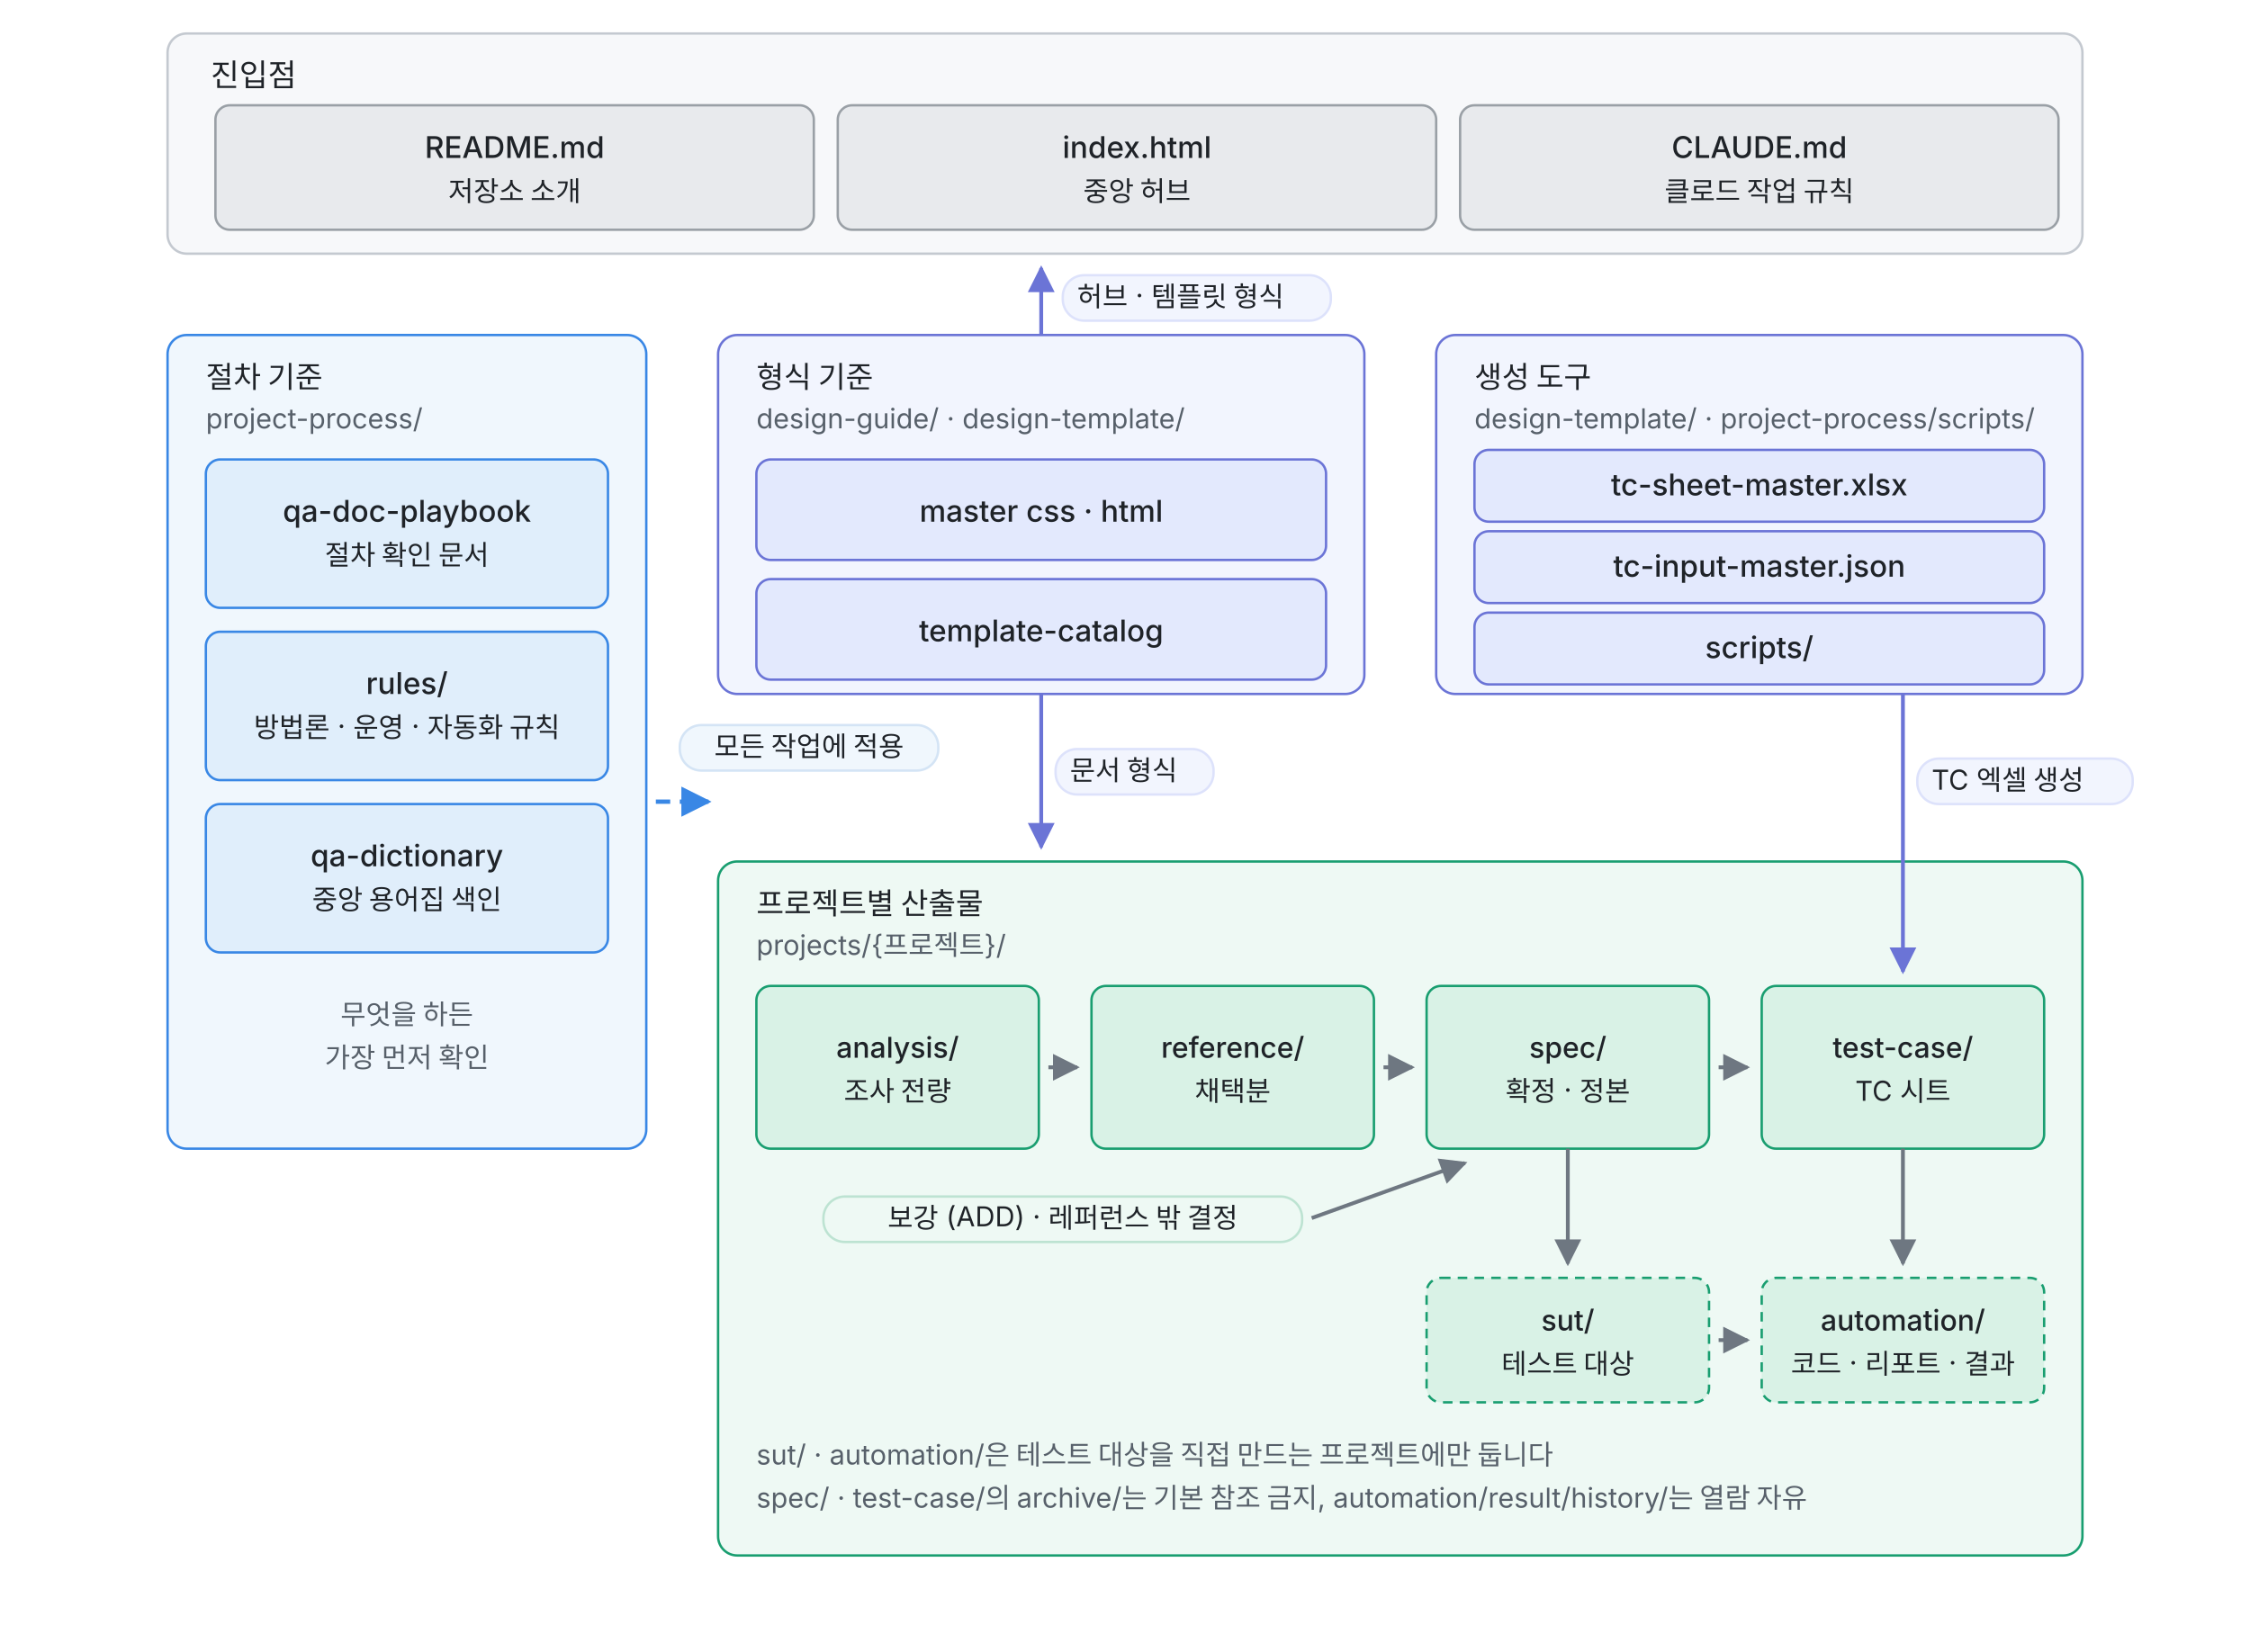
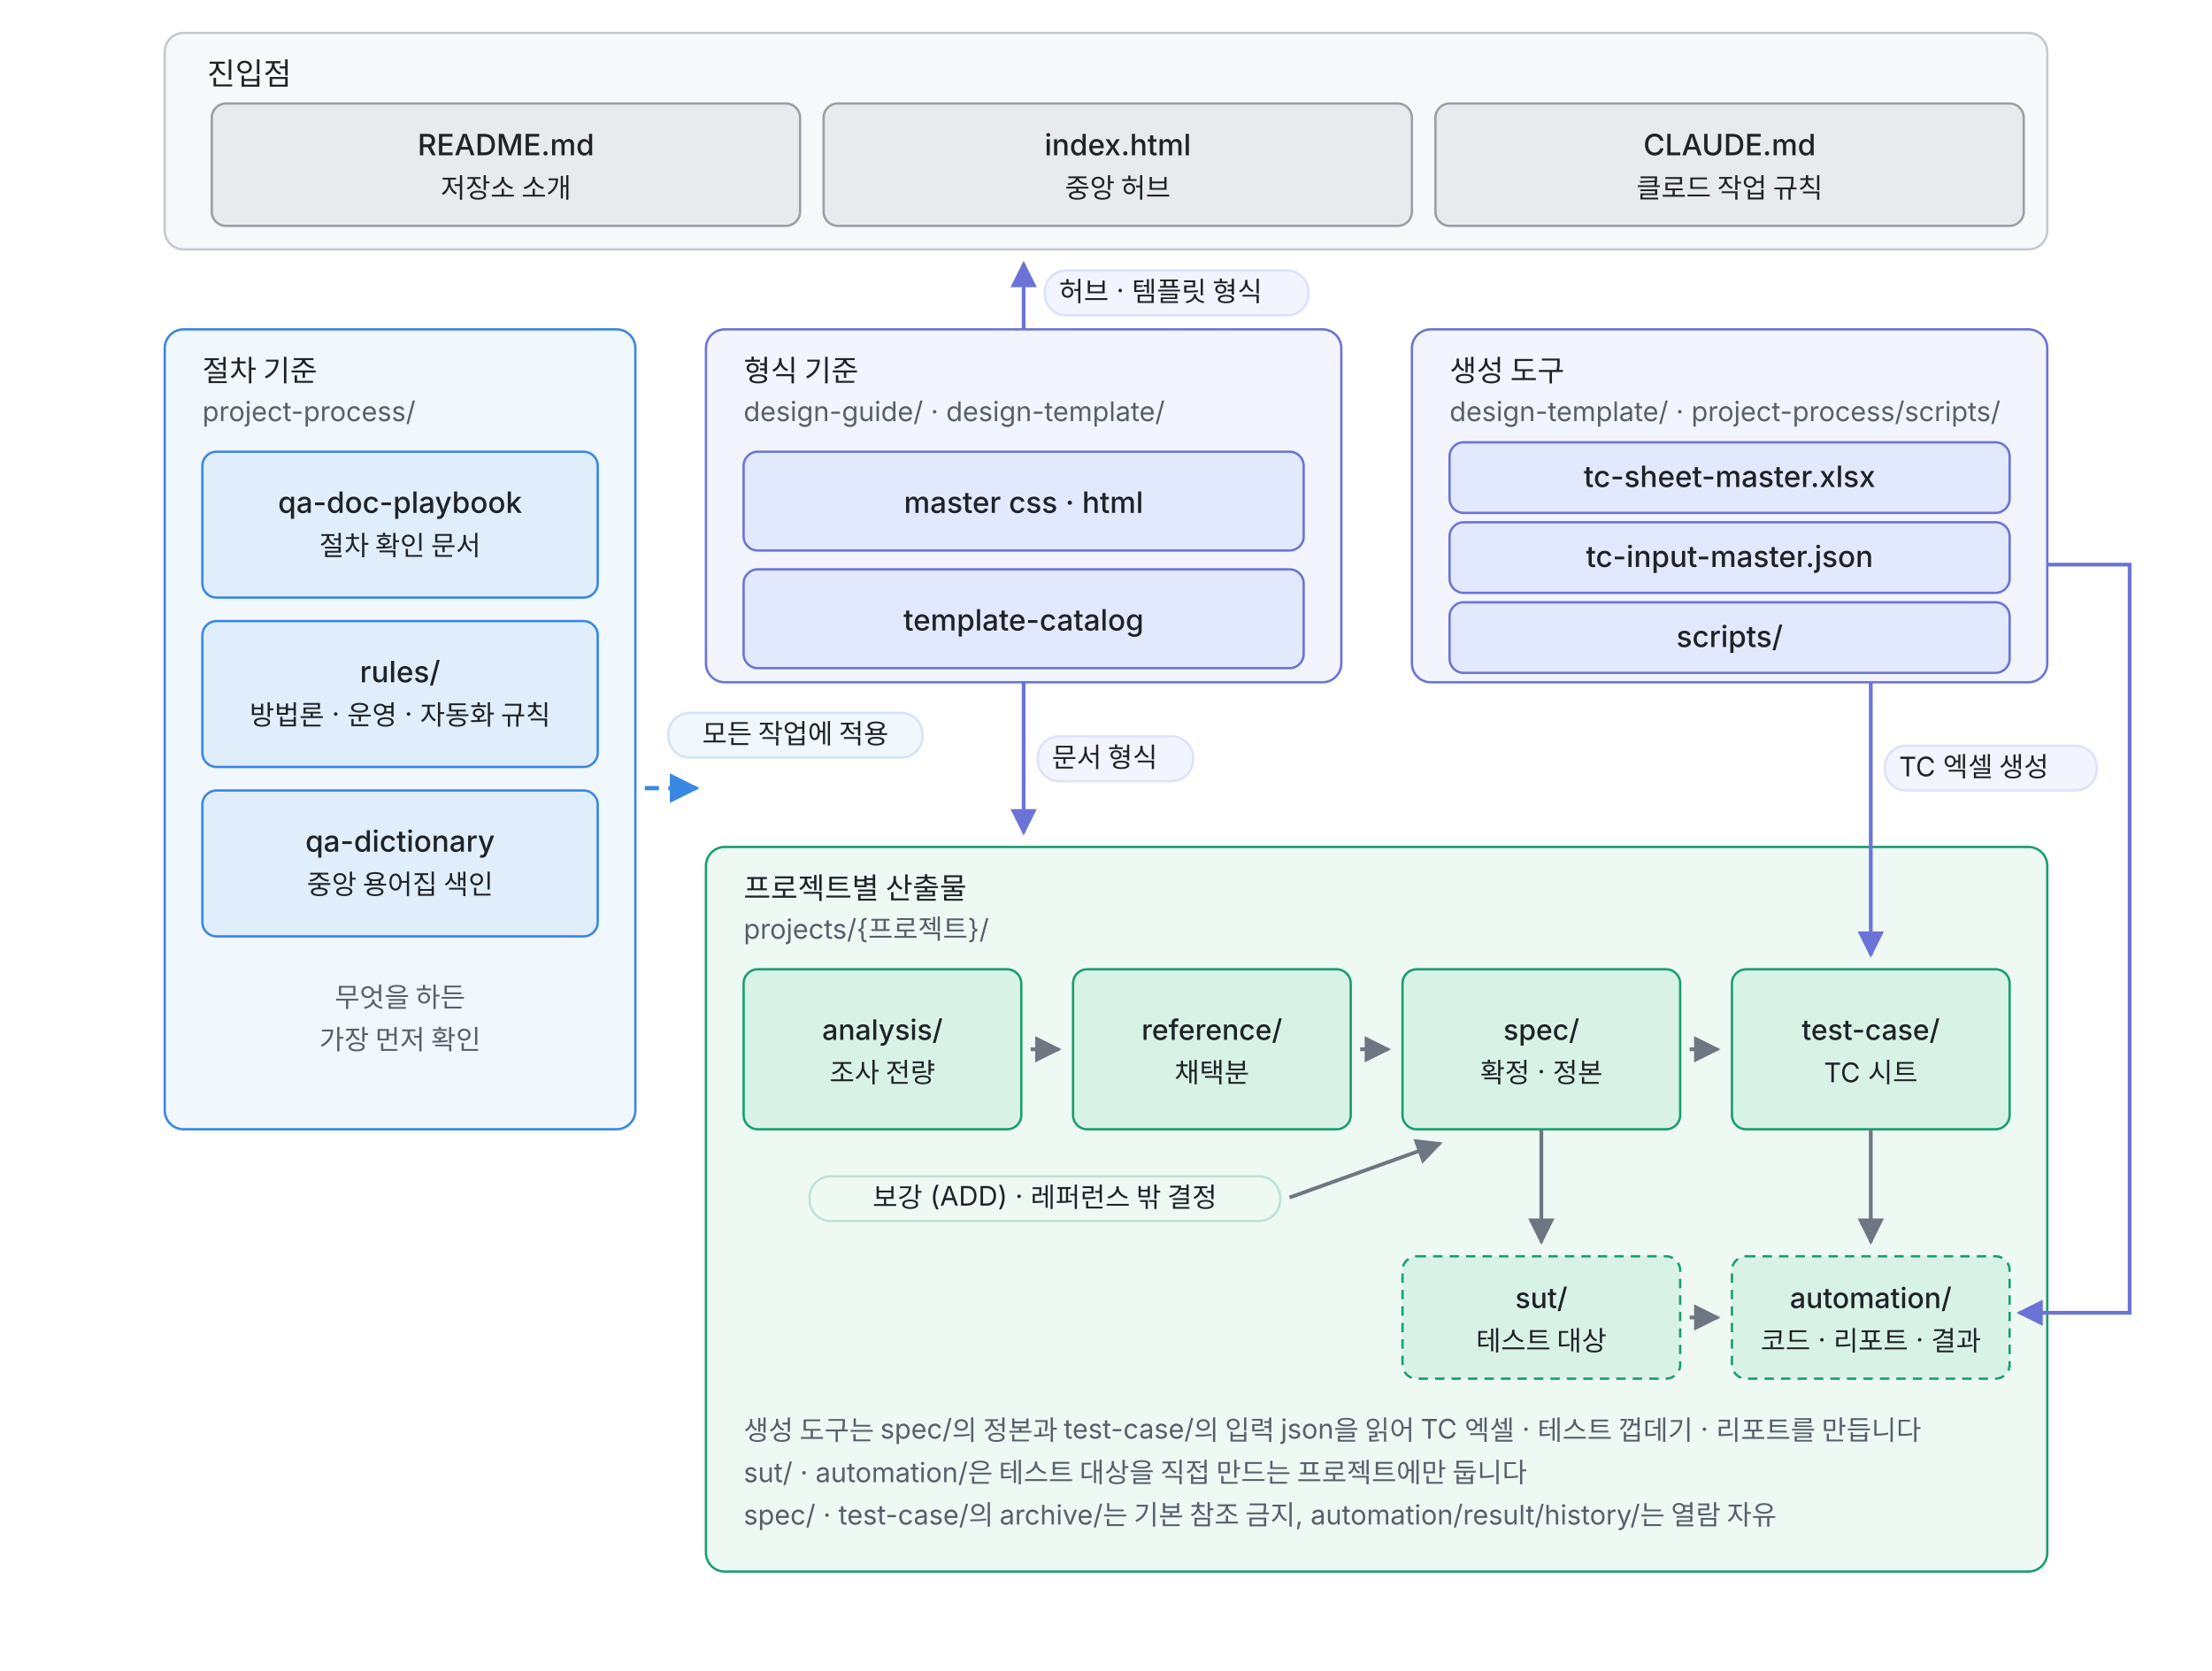
- <svg xmlns="http://www.w3.org/2000/svg" class="sd" viewBox="0 0 940 690" width="940" height="690" role="img" aria-labelledby="sdt sdd">
+ <svg xmlns="http://www.w3.org/2000/svg" class="sd" viewBox="0 0 940 710" width="940" height="710" role="img" aria-labelledby="sdt sdd">
  <defs>
    <marker id="ar-gray" viewBox="0 0 10 10" refX="9" refY="5" markerWidth="7" markerHeight="7" orient="auto">
      <path d="M0,0 L10,5 L0,10 z" fill="#6e7781" />
    </marker>
    <marker id="ar-indigo" viewBox="0 0 10 10" refX="9" refY="5" markerWidth="7" markerHeight="7" orient="auto">
      <path d="M0,0 L10,5 L0,10 z" fill="#6b74d6" />
    </marker>
    <marker id="ar-blue" viewBox="0 0 10 10" refX="9" refY="5" markerWidth="7" markerHeight="7" orient="auto">
      <path d="M0,0 L10,5 L0,10 z" fill="#3987e5" />
    </marker>
  </defs>
  <rect class="grp-entry" x="70" y="14" width="800" height="92" rx="8" fill="#f7f8fa" stroke="#c4c9d0" />
  <text class="t" x="88" y="36" font-family="system-ui, -apple-system, 'Segoe UI', 'Malgun Gothic', sans-serif" font-size="13" font-weight="500" fill="#1f2328">진입점</text>
  <g class="nd-entry" fill="#e8eaed" stroke="#9aa0a6">
    <rect x="90" y="44" width="250" height="52" rx="6" />
    <rect x="350" y="44" width="250" height="52" rx="6" />
    <rect x="610" y="44" width="250" height="52" rx="6" />
  </g>
  <g font-family="system-ui, -apple-system, 'Segoe UI', 'Malgun Gothic', sans-serif" text-anchor="middle">
    <text class="t" x="215" y="66" font-size="12.5" font-weight="500" fill="#1f2328">README.md</text>
    <text class="s" x="215" y="84" font-size="11.5" fill="#1f2328">저장소 소개</text>
    <text class="t" x="475" y="66" font-size="12.5" font-weight="500" fill="#1f2328">index.html</text>
    <text class="s" x="475" y="84" font-size="11.5" fill="#1f2328">중앙 허브</text>
    <text class="t" x="735" y="66" font-size="12.5" font-weight="500" fill="#1f2328">CLAUDE.md</text>
    <text class="s" x="735" y="84" font-size="11.5" fill="#1f2328">클로드 작업 규칙</text>
  </g>
  <rect class="grp-proc" x="70" y="140" width="200" height="340" rx="8" fill="#f0f7fd" stroke="#3987e5" />
  <g font-family="system-ui, -apple-system, 'Segoe UI', 'Malgun Gothic', sans-serif">
    <text class="t" x="86" y="162" font-size="12.5" font-weight="500" fill="#1f2328">절차 기준</text>
    <text class="s" x="86" y="179" font-size="11.5" fill="#57606a">project-process/</text>
  </g>
  <g class="nd-proc" fill="#e0eefb" stroke="#3987e5">
    <rect x="86" y="192" width="168" height="62" rx="6" />
    <rect x="86" y="264" width="168" height="62" rx="6" />
    <rect x="86" y="336" width="168" height="62" rx="6" />
  </g>
  <g font-family="system-ui, -apple-system, 'Segoe UI', 'Malgun Gothic', sans-serif" text-anchor="middle">
    <text class="t" x="170" y="218" font-size="12.5" font-weight="500" fill="#1f2328">qa-doc-playbook</text>
    <text class="s" x="170" y="236" font-size="11.5" fill="#1f2328">절차 확인 문서</text>
    <text class="t" x="170" y="290" font-size="12.5" font-weight="500" fill="#1f2328">rules/</text>
    <text class="s" x="170" y="308" font-size="11.5" fill="#1f2328">방법론 · 운영 · 자동화 규칙</text>
    <text class="t" x="170" y="362" font-size="12.5" font-weight="500" fill="#1f2328">qa-dictionary</text>
    <text class="s" x="170" y="380" font-size="11.5" fill="#1f2328">중앙 용어집 색인</text>
    <text class="s" x="170" y="428" font-size="11.5" fill="#57606a">무엇을 하든</text>
    <text class="s" x="170" y="446" font-size="11.5" fill="#57606a">가장 먼저 확인</text>
  </g>
  <rect class="grp-form" x="300" y="140" width="270" height="150" rx="8" fill="#f2f5fe" stroke="#6b74d6" />
  <g font-family="system-ui, -apple-system, 'Segoe UI', 'Malgun Gothic', sans-serif">
    <text class="t" x="316" y="162" font-size="12.5" font-weight="500" fill="#1f2328">형식 기준</text>
    <text class="s" x="316" y="179" font-size="11.5" fill="#57606a">design-guide/ · design-template/</text>
  </g>
  <g class="nd-form" fill="#e3e9fd" stroke="#6b74d6">
    <rect x="316" y="192" width="238" height="42" rx="6" />
    <rect x="316" y="242" width="238" height="42" rx="6" />
  </g>
  <g font-family="system-ui, -apple-system, 'Segoe UI', 'Malgun Gothic', sans-serif" text-anchor="middle">
    <text class="t" x="435" y="218" font-size="12.5" font-weight="500" fill="#1f2328">master css · html</text>
    <text class="t" x="435" y="268" font-size="12.5" font-weight="500" fill="#1f2328">template-catalog</text>
  </g>
  <rect class="grp-form" x="600" y="140" width="270" height="150" rx="8" fill="#f2f5fe" stroke="#6b74d6" />
  <g font-family="system-ui, -apple-system, 'Segoe UI', 'Malgun Gothic', sans-serif">
    <text class="t" x="616" y="162" font-size="12.5" font-weight="500" fill="#1f2328">생성 도구</text>
    <text class="s" x="616" y="179" font-size="11.5" fill="#57606a">design-template/ · project-process/scripts/</text>
  </g>
  <g class="nd-form" fill="#e3e9fd" stroke="#6b74d6">
    <rect x="616" y="188" width="238" height="30" rx="6" />
    <rect x="616" y="222" width="238" height="30" rx="6" />
    <rect x="616" y="256" width="238" height="30" rx="6" />
  </g>
  <g font-family="system-ui, -apple-system, 'Segoe UI', 'Malgun Gothic', sans-serif" text-anchor="middle">
    <text class="t" x="735" y="207" font-size="12.5" font-weight="500" fill="#1f2328">tc-sheet-master.xlsx</text>
    <text class="t" x="735" y="241" font-size="12.5" font-weight="500" fill="#1f2328">tc-input-master.json</text>
    <text class="t" x="735" y="275" font-size="12.5" font-weight="500" fill="#1f2328">scripts/</text>
  </g>
-   <rect class="grp-out" x="300" y="360" width="570" height="290" rx="8" fill="#eef9f4" stroke="#199e70" />
+   <rect class="grp-out" x="300" y="360" width="570" height="308" rx="8" fill="#eef9f4" stroke="#199e70" />
  <g font-family="system-ui, -apple-system, 'Segoe UI', 'Malgun Gothic', sans-serif">
    <text class="t" x="316" y="382" font-size="12.5" font-weight="500" fill="#1f2328">프로젝트별 산출물</text>
    <text class="s" x="316" y="399" font-size="11.5" fill="#57606a">projects/{프로젝트}/</text>
  </g>
  <g class="nd-out" fill="#d9f2e6" stroke="#199e70">
    <rect x="316" y="412" width="118" height="68" rx="6" />
    <rect x="456" y="412" width="118" height="68" rx="6" />
    <rect x="596" y="412" width="118" height="68" rx="6" />
    <rect x="736" y="412" width="118" height="68" rx="6" />
  </g>
  <g class="nd-out" fill="#d9f2e6" stroke="#199e70" stroke-dasharray="4 3">
    <rect x="596" y="534" width="118" height="52" rx="6" />
    <rect x="736" y="534" width="118" height="52" rx="6" />
  </g>
  <g font-family="system-ui, -apple-system, 'Segoe UI', 'Malgun Gothic', sans-serif" text-anchor="middle">
    <text class="t" x="375" y="442" font-size="12" font-weight="500" fill="#1f2328">analysis/</text>
    <text class="s" x="375" y="460" font-size="11.5" fill="#1f2328">조사 전량</text>
    <text class="t" x="515" y="442" font-size="12" font-weight="500" fill="#1f2328">reference/</text>
    <text class="s" x="515" y="460" font-size="11.5" fill="#1f2328">채택분</text>
    <text class="t" x="655" y="442" font-size="12" font-weight="500" fill="#1f2328">spec/</text>
    <text class="s" x="655" y="460" font-size="11.5" fill="#1f2328">확정 · 정본</text>
    <text class="t" x="795" y="442" font-size="12" font-weight="500" fill="#1f2328">test-case/</text>
    <text class="s" x="795" y="460" font-size="11.5" fill="#1f2328">TC 시트</text>
    <text class="t" x="655" y="556" font-size="12" font-weight="500" fill="#1f2328">sut/</text>
    <text class="s" x="655" y="574" font-size="11.5" fill="#1f2328">테스트 대상</text>
    <text class="t" x="795" y="556" font-size="12" font-weight="500" fill="#1f2328">automation/</text>
    <text class="s" x="795" y="574" font-size="11.5" fill="#1f2328">코드 · 리포트 · 결과</text>
  </g>
  <rect class="pill" x="344" y="500" width="200" height="19" rx="9" fill="#eef9f4" stroke="#bde3d2" />
  <text class="lbl" x="444" y="513" text-anchor="middle" font-family="system-ui, -apple-system, 'Segoe UI', 'Malgun Gothic', sans-serif" font-size="11.5" fill="#1f2328">보강 (ADD) · 레퍼런스 밖 결정</text>
  <g font-family="system-ui, -apple-system, 'Segoe UI', 'Malgun Gothic', sans-serif">
-     <text class="s" x="316" y="612" font-size="11.5" fill="#57606a">sut/ · automation/은 테스트 대상을 직접 만드는 프로젝트에만 둡니다</text>
-     <text class="s" x="316" y="630" font-size="11.5" fill="#57606a">spec/ · test-case/의 archive/는 기본 참조 금지, automation/result/history/는 열람 자유</text>
+     <text class="s" x="316" y="612" font-size="11.5" fill="#57606a">생성 도구는 spec/의 정본과 test-case/의 입력 json을 읽어 TC 엑셀 · 테스트 껍데기 · 리포트를 만듭니다</text>
+     <text class="s" x="316" y="630" font-size="11.5" fill="#57606a">sut/ · automation/은 테스트 대상을 직접 만드는 프로젝트에만 둡니다</text>
+     <text class="s" x="316" y="648" font-size="11.5" fill="#57606a">spec/ · test-case/의 archive/는 기본 참조 금지, automation/result/history/는 열람 자유</text>
  </g>
  <path class="arrow arrow-gray" d="M438,446 H450" fill="none" stroke="#6e7781" stroke-width="1.6" marker-end="url(#ar-gray)" />
  <path class="arrow arrow-gray" d="M578,446 H590" fill="none" stroke="#6e7781" stroke-width="1.6" marker-end="url(#ar-gray)" />
  <path class="arrow arrow-gray" d="M718,446 H730" fill="none" stroke="#6e7781" stroke-width="1.6" marker-end="url(#ar-gray)" />
  <path class="arrow arrow-gray" d="M548,509 L612,486" fill="none" stroke="#6e7781" stroke-width="1.6" marker-end="url(#ar-gray)" />
  <path class="arrow arrow-gray" d="M655,480 V528" fill="none" stroke="#6e7781" stroke-width="1.6" marker-end="url(#ar-gray)" />
  <path class="arrow arrow-gray" d="M795,480 V528" fill="none" stroke="#6e7781" stroke-width="1.6" marker-end="url(#ar-gray)" />
  <path class="arrow arrow-gray" d="M718,560 H730" fill="none" stroke="#6e7781" stroke-width="1.6" marker-end="url(#ar-gray)" />
  <path class="arrow" d="M274,335 H296" fill="none" stroke="#3987e5" stroke-width="1.8" stroke-dasharray="6 4" marker-end="url(#ar-blue)" />
  <rect class="pill" x="284" y="303" width="108" height="19" rx="9" fill="#f0f7fd" stroke="#d4e4f5" />
  <text class="lbl" x="338" y="316" text-anchor="middle" font-family="system-ui, -apple-system, 'Segoe UI', 'Malgun Gothic', sans-serif" font-size="11.5" fill="#1f2328">모든 작업에 적용</text>
  <path class="arrow" d="M435,140 V112" fill="none" stroke="#6b74d6" stroke-width="1.6" marker-end="url(#ar-indigo)" />
  <rect class="pill" x="444" y="115" width="112" height="19" rx="9" fill="#f2f5fe" stroke="#dde2fb" />
  <text class="lbl" x="450" y="128" font-family="system-ui, -apple-system, 'Segoe UI', 'Malgun Gothic', sans-serif" font-size="11.5" fill="#1f2328">허브 · 템플릿 형식</text>
  <path class="arrow" d="M435,290 V354" fill="none" stroke="#6b74d6" stroke-width="1.6" marker-end="url(#ar-indigo)" />
  <rect class="pill" x="441" y="313" width="66" height="19" rx="9" fill="#f2f5fe" stroke="#dde2fb" />
  <text class="lbl" x="447" y="326" font-family="system-ui, -apple-system, 'Segoe UI', 'Malgun Gothic', sans-serif" font-size="11.5" fill="#1f2328">문서 형식</text>
  <path class="arrow" d="M795,290 V406" fill="none" stroke="#6b74d6" stroke-width="1.6" marker-end="url(#ar-indigo)" />
  <rect class="pill" x="801" y="317" width="90" height="19" rx="9" fill="#f2f5fe" stroke="#dde2fb" />
  <text class="lbl" x="807" y="330" font-family="system-ui, -apple-system, 'Segoe UI', 'Malgun Gothic', sans-serif" font-size="11.5" fill="#1f2328">TC 엑셀 생성</text>
+   <path class="arrow" d="M870,240 H905 V558 H858" fill="none" stroke="#6b74d6" stroke-width="1.6" marker-end="url(#ar-indigo)" />
</svg>
